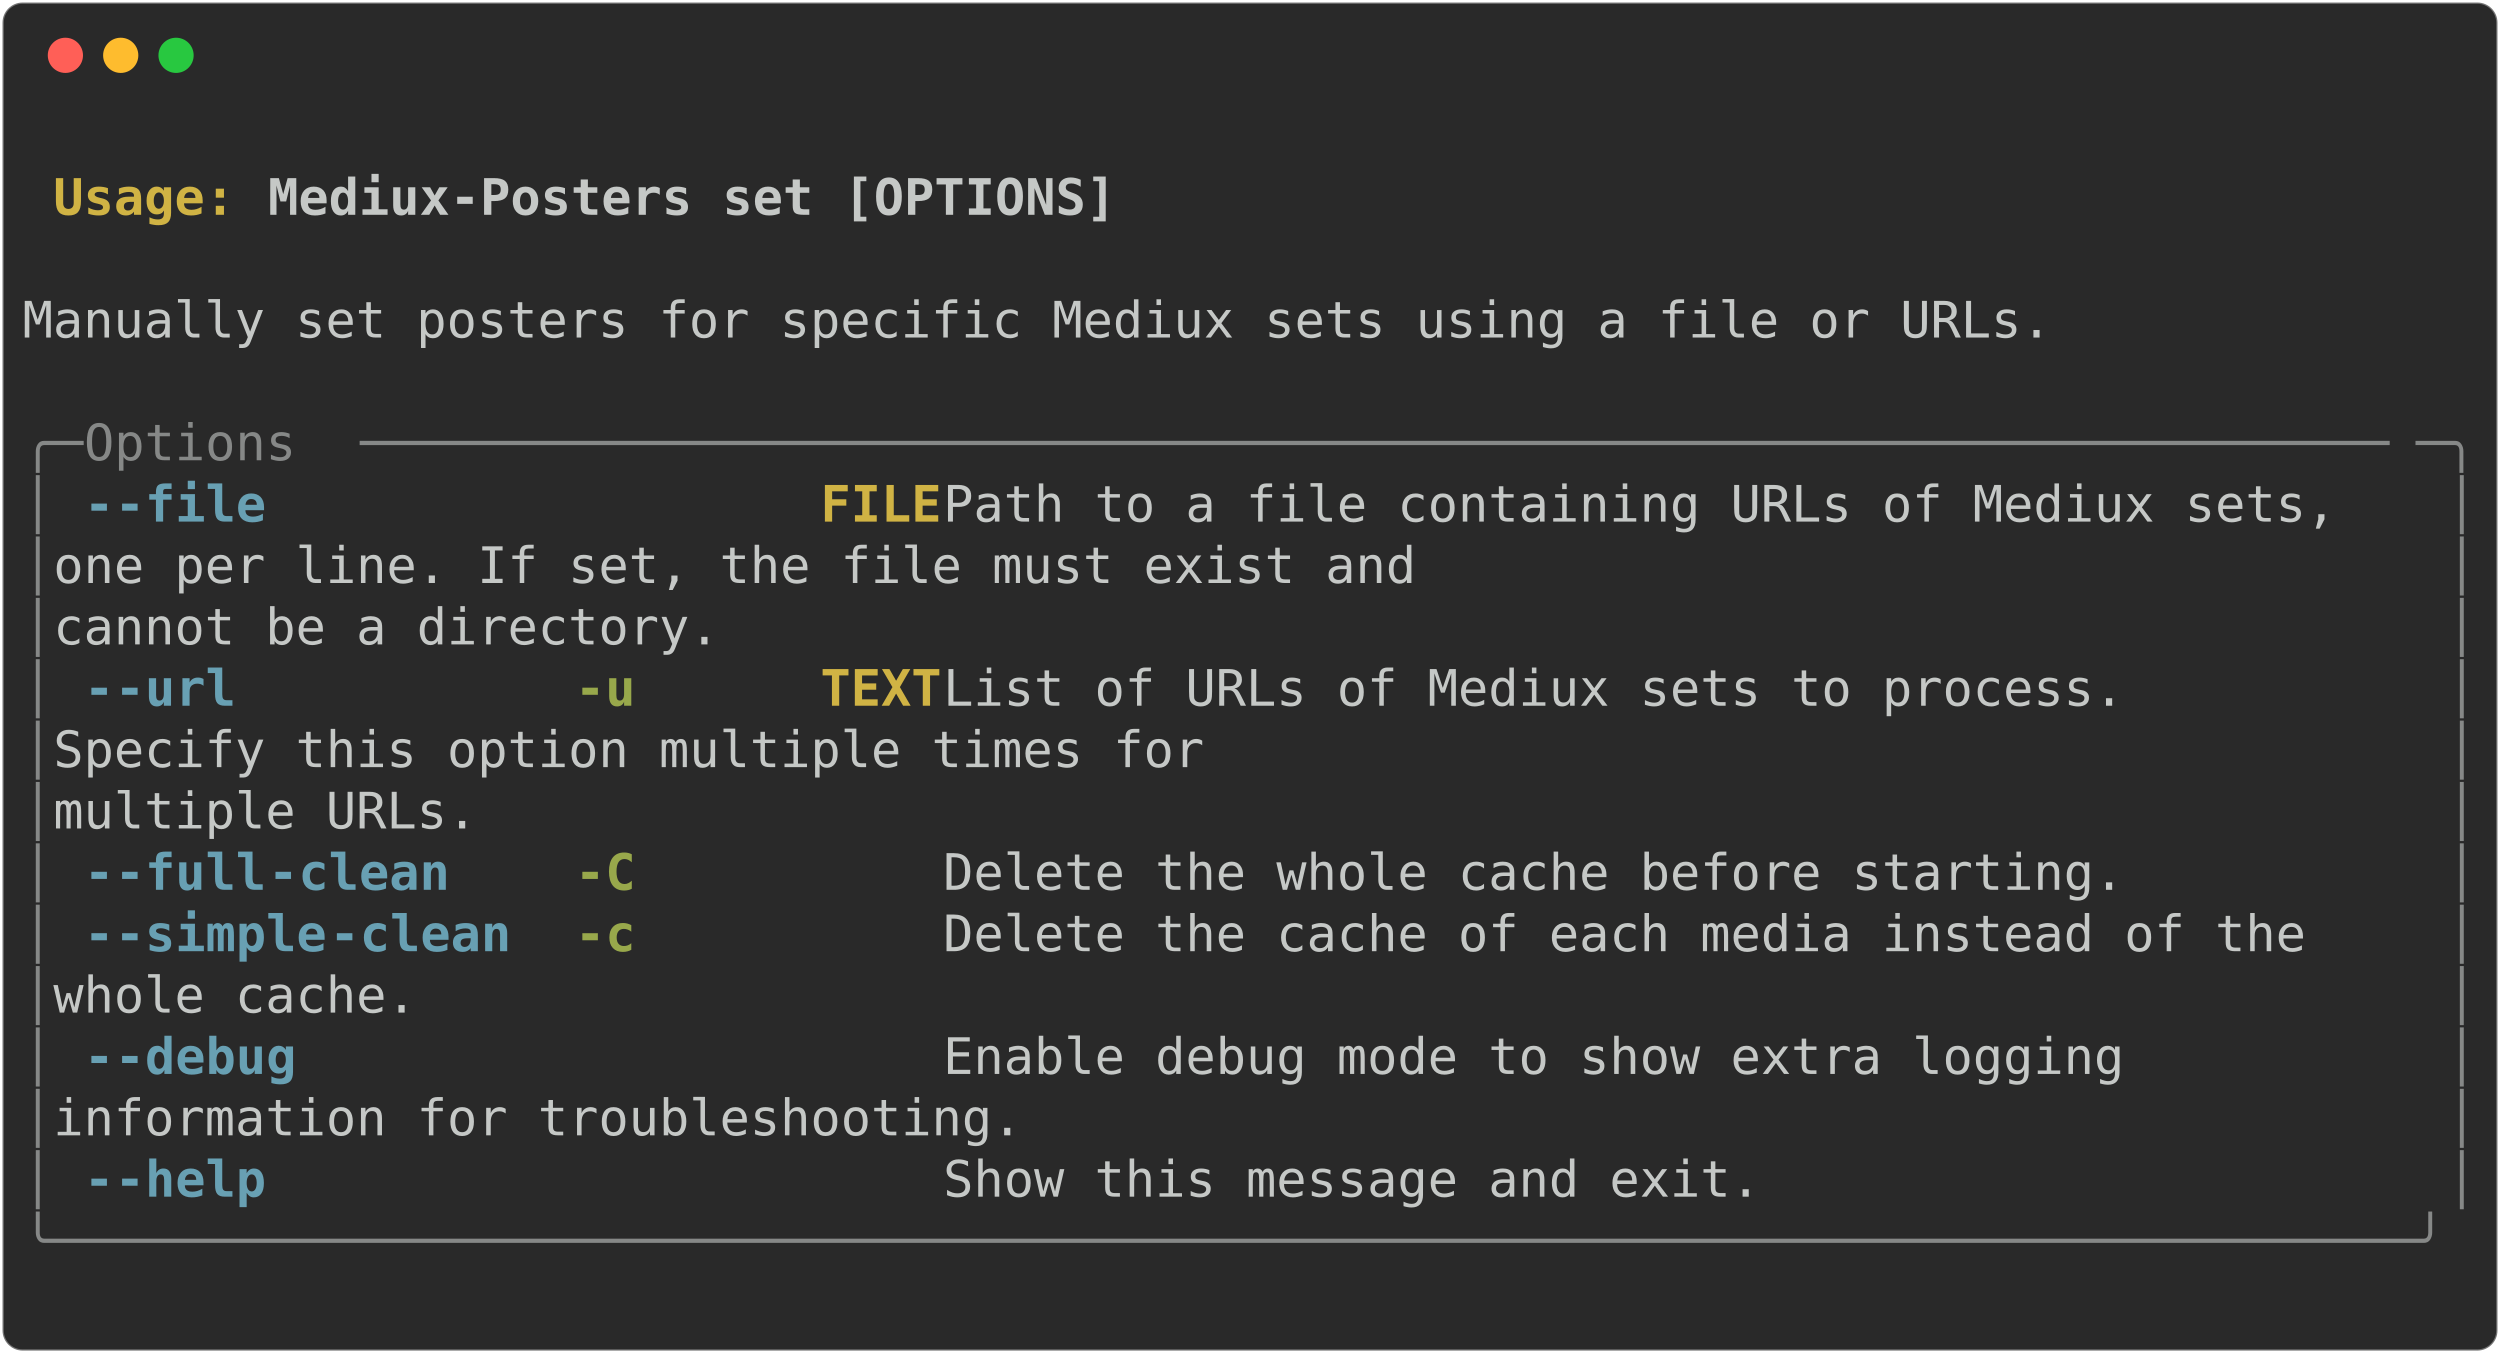
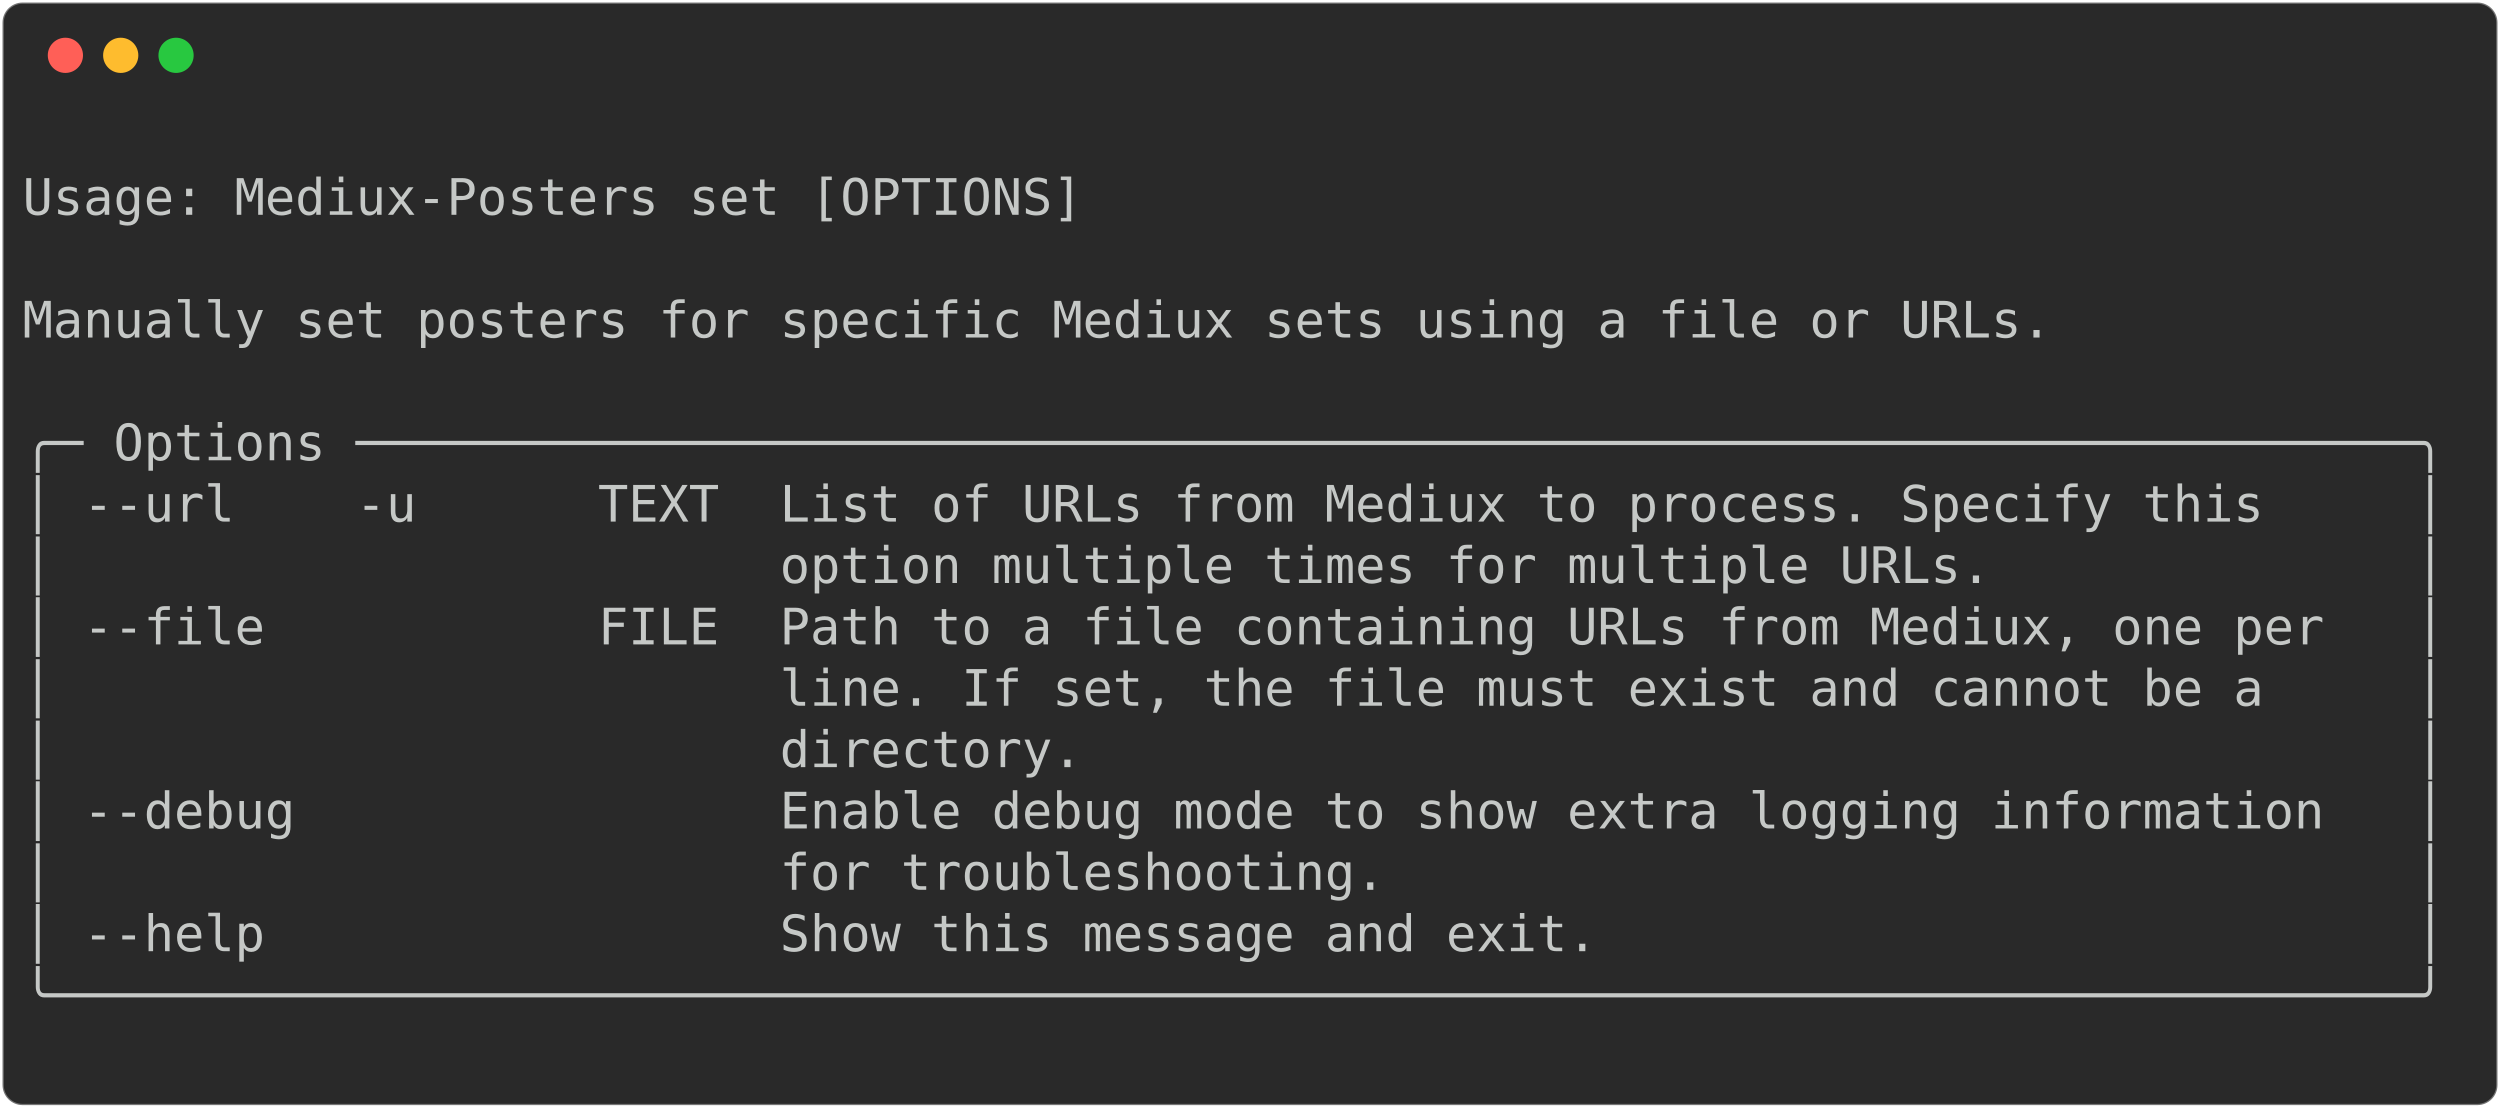
- <svg xmlns="http://www.w3.org/2000/svg" class="rich-terminal" viewBox="0 0 994 538.0">
+ <svg xmlns="http://www.w3.org/2000/svg" class="rich-terminal" viewBox="0 0 994 440.4">
  <style>

    @font-face {
        font-family: "Fira Code";
        src: local("FiraCode-Regular"),
                url("https://cdnjs.cloudflare.com/ajax/libs/firacode/6.2.0/woff2/FiraCode-Regular.woff2") format("woff2"),
                url("https://cdnjs.cloudflare.com/ajax/libs/firacode/6.2.0/woff/FiraCode-Regular.woff") format("woff");
        font-style: normal;
        font-weight: 400;
    }
    @font-face {
        font-family: "Fira Code";
        src: local("FiraCode-Bold"),
                url("https://cdnjs.cloudflare.com/ajax/libs/firacode/6.2.0/woff2/FiraCode-Bold.woff2") format("woff2"),
                url("https://cdnjs.cloudflare.com/ajax/libs/firacode/6.2.0/woff/FiraCode-Bold.woff") format("woff");
        font-style: bold;
        font-weight: 700;
    }

-     .terminal-620977689-matrix {
+     .terminal-1035185305-matrix {
        font-family: Fira Code, monospace;
        font-size: 20px;
        line-height: 24.4px;
        font-variant-east-asian: full-width;
    }

-     .terminal-620977689-title {
+     .terminal-1035185305-title {
        font-size: 18px;
        font-weight: bold;
        font-family: arial;
    }

-     .terminal-620977689-r1 { fill: #c5c8c6;font-weight: bold }
- .terminal-620977689-r2 { fill: #c5c8c6 }
- .terminal-620977689-r3 { fill: #d0b344;font-weight: bold }
- .terminal-620977689-r4 { fill: #868887 }
- .terminal-620977689-r5 { fill: #68a0b3;font-weight: bold }
- .terminal-620977689-r6 { fill: #98a84b;font-weight: bold }
+     .terminal-1035185305-r1 { fill: #c5c8c6 }
    </style>
  <defs>
-     <clipPath id="terminal-620977689-clip-terminal">
-       <rect x="0" y="0" width="975.0" height="487.0" />
+     <clipPath id="terminal-1035185305-clip-terminal">
+       <rect x="0" y="0" width="975.0" height="389.4" />
    </clipPath>
-     <clipPath id="terminal-620977689-line-0">
+     <clipPath id="terminal-1035185305-line-0">
      <rect x="0" y="1.5" width="976" height="24.65" />
    </clipPath>
-     <clipPath id="terminal-620977689-line-1">
+     <clipPath id="terminal-1035185305-line-1">
      <rect x="0" y="25.9" width="976" height="24.65" />
    </clipPath>
-     <clipPath id="terminal-620977689-line-2">
+     <clipPath id="terminal-1035185305-line-2">
      <rect x="0" y="50.3" width="976" height="24.65" />
    </clipPath>
-     <clipPath id="terminal-620977689-line-3">
+     <clipPath id="terminal-1035185305-line-3">
      <rect x="0" y="74.7" width="976" height="24.65" />
    </clipPath>
-     <clipPath id="terminal-620977689-line-4">
+     <clipPath id="terminal-1035185305-line-4">
      <rect x="0" y="99.1" width="976" height="24.65" />
    </clipPath>
-     <clipPath id="terminal-620977689-line-5">
+     <clipPath id="terminal-1035185305-line-5">
      <rect x="0" y="123.5" width="976" height="24.65" />
    </clipPath>
-     <clipPath id="terminal-620977689-line-6">
+     <clipPath id="terminal-1035185305-line-6">
      <rect x="0" y="147.9" width="976" height="24.65" />
    </clipPath>
-     <clipPath id="terminal-620977689-line-7">
+     <clipPath id="terminal-1035185305-line-7">
      <rect x="0" y="172.3" width="976" height="24.65" />
    </clipPath>
-     <clipPath id="terminal-620977689-line-8">
+     <clipPath id="terminal-1035185305-line-8">
      <rect x="0" y="196.7" width="976" height="24.65" />
    </clipPath>
-     <clipPath id="terminal-620977689-line-9">
+     <clipPath id="terminal-1035185305-line-9">
      <rect x="0" y="221.1" width="976" height="24.65" />
    </clipPath>
-     <clipPath id="terminal-620977689-line-10">
+     <clipPath id="terminal-1035185305-line-10">
      <rect x="0" y="245.5" width="976" height="24.65" />
    </clipPath>
-     <clipPath id="terminal-620977689-line-11">
+     <clipPath id="terminal-1035185305-line-11">
      <rect x="0" y="269.9" width="976" height="24.65" />
    </clipPath>
-     <clipPath id="terminal-620977689-line-12">
+     <clipPath id="terminal-1035185305-line-12">
      <rect x="0" y="294.3" width="976" height="24.65" />
    </clipPath>
-     <clipPath id="terminal-620977689-line-13">
+     <clipPath id="terminal-1035185305-line-13">
      <rect x="0" y="318.7" width="976" height="24.65" />
    </clipPath>
-     <clipPath id="terminal-620977689-line-14">
+     <clipPath id="terminal-1035185305-line-14">
      <rect x="0" y="343.1" width="976" height="24.65" />
    </clipPath>
-     <clipPath id="terminal-620977689-line-15">
-       <rect x="0" y="367.5" width="976" height="24.65" />
-     </clipPath>
-     <clipPath id="terminal-620977689-line-16">
-       <rect x="0" y="391.9" width="976" height="24.65" />
-     </clipPath>
-     <clipPath id="terminal-620977689-line-17">
-       <rect x="0" y="416.3" width="976" height="24.65" />
-     </clipPath>
-     <clipPath id="terminal-620977689-line-18">
-       <rect x="0" y="440.7" width="976" height="24.65" />
-     </clipPath>
  </defs>
-   <rect fill="#292929" stroke="rgba(255,255,255,0.35)" stroke-width="1" x="1" y="1" width="992" height="536" rx="8" />
+   <rect fill="#292929" stroke="rgba(255,255,255,0.35)" stroke-width="1" x="1" y="1" width="992" height="438.4" rx="8" />
  <g transform="translate(26,22)">
    <circle cx="0" cy="0" r="7" fill="#ff5f57" />
    <circle cx="22" cy="0" r="7" fill="#febc2e" />
    <circle cx="44" cy="0" r="7" fill="#28c840" />
  </g>
-   <g transform="translate(9, 41)" clip-path="url(#terminal-620977689-clip-terminal)">
-     <g class="terminal-620977689-matrix">
-       <text class="terminal-620977689-r2" x="976" y="20" textLength="12.2" clip-path="url(#terminal-620977689-line-0)">
+   <g transform="translate(9, 41)" clip-path="url(#terminal-1035185305-clip-terminal)">
+     <g class="terminal-1035185305-matrix">
+       <text class="terminal-1035185305-r1" x="976" y="20" textLength="12.2" clip-path="url(#terminal-1035185305-line-0)">
</text>
-       <text class="terminal-620977689-r3" x="12.2" y="44.4" textLength="85.4" clip-path="url(#terminal-620977689-line-1)">Usage: </text>
-       <text class="terminal-620977689-r1" x="97.6" y="44.4" textLength="341.6" clip-path="url(#terminal-620977689-line-1)">Mediux-Posters set [OPTIONS]</text>
-       <text class="terminal-620977689-r2" x="976" y="44.4" textLength="12.2" clip-path="url(#terminal-620977689-line-1)">
+       <text class="terminal-1035185305-r1" x="0" y="44.4" textLength="976" clip-path="url(#terminal-1035185305-line-1)"> Usage: Mediux-Posters set [OPTIONS]                                            </text>
+       <text class="terminal-1035185305-r1" x="976" y="44.4" textLength="12.2" clip-path="url(#terminal-1035185305-line-1)">
</text>
-       <text class="terminal-620977689-r2" x="976" y="68.8" textLength="12.2" clip-path="url(#terminal-620977689-line-2)">
+       <text class="terminal-1035185305-r1" x="976" y="68.8" textLength="12.2" clip-path="url(#terminal-1035185305-line-2)">
</text>
-       <text class="terminal-620977689-r2" x="0" y="93.2" textLength="976" clip-path="url(#terminal-620977689-line-3)"> Manually set posters for specific Mediux sets using a file or URLs.            </text>
-       <text class="terminal-620977689-r2" x="976" y="93.2" textLength="12.2" clip-path="url(#terminal-620977689-line-3)">
+       <text class="terminal-1035185305-r1" x="0" y="93.2" textLength="976" clip-path="url(#terminal-1035185305-line-3)"> Manually set posters for specific Mediux sets using a file or URLs.            </text>
+       <text class="terminal-1035185305-r1" x="976" y="93.2" textLength="12.2" clip-path="url(#terminal-1035185305-line-3)">
</text>
-       <text class="terminal-620977689-r2" x="976" y="117.6" textLength="12.2" clip-path="url(#terminal-620977689-line-4)">
+       <text class="terminal-1035185305-r1" x="976" y="117.6" textLength="12.2" clip-path="url(#terminal-1035185305-line-4)">
</text>
-       <text class="terminal-620977689-r4" x="0" y="142" textLength="24.4" clip-path="url(#terminal-620977689-line-5)">╭─</text>
-       <text class="terminal-620977689-r4" x="24.4" y="142" textLength="109.8" clip-path="url(#terminal-620977689-line-5)"> Options </text>
-       <text class="terminal-620977689-r4" x="134.2" y="142" textLength="817.4" clip-path="url(#terminal-620977689-line-5)">───────────────────────────────────────────────────────────────────</text>
-       <text class="terminal-620977689-r4" x="951.6" y="142" textLength="24.4" clip-path="url(#terminal-620977689-line-5)">─╮</text>
-       <text class="terminal-620977689-r2" x="976" y="142" textLength="12.2" clip-path="url(#terminal-620977689-line-5)">
+       <text class="terminal-1035185305-r1" x="0" y="142" textLength="976" clip-path="url(#terminal-1035185305-line-5)">╭─ Options ────────────────────────────────────────────────────────────────────╮</text>
+       <text class="terminal-1035185305-r1" x="976" y="142" textLength="12.2" clip-path="url(#terminal-1035185305-line-5)">
</text>
-       <text class="terminal-620977689-r4" x="0" y="166.4" textLength="12.2" clip-path="url(#terminal-620977689-line-6)">│</text>
-       <text class="terminal-620977689-r5" x="24.4" y="166.4" textLength="12.2" clip-path="url(#terminal-620977689-line-6)">-</text>
-       <text class="terminal-620977689-r5" x="36.6" y="166.4" textLength="61" clip-path="url(#terminal-620977689-line-6)">-file</text>
-       <text class="terminal-620977689-r3" x="317.2" y="166.4" textLength="48.8" clip-path="url(#terminal-620977689-line-6)">FILE</text>
-       <text class="terminal-620977689-r2" x="366" y="166.4" textLength="597.8" clip-path="url(#terminal-620977689-line-6)">  Path to a file containing URLs of Mediux sets, </text>
-       <text class="terminal-620977689-r4" x="963.8" y="166.4" textLength="12.2" clip-path="url(#terminal-620977689-line-6)">│</text>
-       <text class="terminal-620977689-r2" x="976" y="166.4" textLength="12.2" clip-path="url(#terminal-620977689-line-6)">
+       <text class="terminal-1035185305-r1" x="0" y="166.4" textLength="976" clip-path="url(#terminal-1035185305-line-6)">│ --url    -u      TEXT  List of URLs from Mediux to process. Specify this     │</text>
+       <text class="terminal-1035185305-r1" x="976" y="166.4" textLength="12.2" clip-path="url(#terminal-1035185305-line-6)">
</text>
-       <text class="terminal-620977689-r4" x="0" y="190.8" textLength="12.2" clip-path="url(#terminal-620977689-line-7)">│</text>
-       <text class="terminal-620977689-r2" x="12.2" y="190.8" textLength="951.6" clip-path="url(#terminal-620977689-line-7)">                               one per line. If set, the file must exist and  </text>
-       <text class="terminal-620977689-r4" x="963.8" y="190.8" textLength="12.2" clip-path="url(#terminal-620977689-line-7)">│</text>
-       <text class="terminal-620977689-r2" x="976" y="190.8" textLength="12.2" clip-path="url(#terminal-620977689-line-7)">
+       <text class="terminal-1035185305-r1" x="0" y="190.8" textLength="976" clip-path="url(#terminal-1035185305-line-7)">│                        option multiple times for multiple URLs.              │</text>
+       <text class="terminal-1035185305-r1" x="976" y="190.8" textLength="12.2" clip-path="url(#terminal-1035185305-line-7)">
</text>
-       <text class="terminal-620977689-r4" x="0" y="215.2" textLength="12.2" clip-path="url(#terminal-620977689-line-8)">│</text>
-       <text class="terminal-620977689-r2" x="12.2" y="215.2" textLength="951.6" clip-path="url(#terminal-620977689-line-8)">                               cannot be a directory.                         </text>
-       <text class="terminal-620977689-r4" x="963.8" y="215.2" textLength="12.2" clip-path="url(#terminal-620977689-line-8)">│</text>
-       <text class="terminal-620977689-r2" x="976" y="215.2" textLength="12.2" clip-path="url(#terminal-620977689-line-8)">
+       <text class="terminal-1035185305-r1" x="0" y="215.2" textLength="976" clip-path="url(#terminal-1035185305-line-8)">│ --file           FILE  Path to a file containing URLs from Mediux, one per   │</text>
+       <text class="terminal-1035185305-r1" x="976" y="215.2" textLength="12.2" clip-path="url(#terminal-1035185305-line-8)">
</text>
-       <text class="terminal-620977689-r4" x="0" y="239.6" textLength="12.2" clip-path="url(#terminal-620977689-line-9)">│</text>
-       <text class="terminal-620977689-r5" x="24.4" y="239.6" textLength="12.2" clip-path="url(#terminal-620977689-line-9)">-</text>
-       <text class="terminal-620977689-r5" x="36.6" y="239.6" textLength="48.8" clip-path="url(#terminal-620977689-line-9)">-url</text>
-       <text class="terminal-620977689-r6" x="219.6" y="239.6" textLength="24.4" clip-path="url(#terminal-620977689-line-9)">-u</text>
-       <text class="terminal-620977689-r3" x="317.2" y="239.6" textLength="48.8" clip-path="url(#terminal-620977689-line-9)">TEXT</text>
-       <text class="terminal-620977689-r2" x="366" y="239.6" textLength="597.8" clip-path="url(#terminal-620977689-line-9)">  List of URLs of Mediux sets to process.        </text>
-       <text class="terminal-620977689-r4" x="963.8" y="239.6" textLength="12.2" clip-path="url(#terminal-620977689-line-9)">│</text>
-       <text class="terminal-620977689-r2" x="976" y="239.6" textLength="12.2" clip-path="url(#terminal-620977689-line-9)">
+       <text class="terminal-1035185305-r1" x="0" y="239.6" textLength="976" clip-path="url(#terminal-1035185305-line-9)">│                        line. If set, the file must exist and cannot be a     │</text>
+       <text class="terminal-1035185305-r1" x="976" y="239.6" textLength="12.2" clip-path="url(#terminal-1035185305-line-9)">
</text>
-       <text class="terminal-620977689-r4" x="0" y="264" textLength="12.2" clip-path="url(#terminal-620977689-line-10)">│</text>
-       <text class="terminal-620977689-r2" x="12.2" y="264" textLength="951.6" clip-path="url(#terminal-620977689-line-10)">                               Specify this option multiple times for         </text>
-       <text class="terminal-620977689-r4" x="963.8" y="264" textLength="12.2" clip-path="url(#terminal-620977689-line-10)">│</text>
-       <text class="terminal-620977689-r2" x="976" y="264" textLength="12.2" clip-path="url(#terminal-620977689-line-10)">
+       <text class="terminal-1035185305-r1" x="0" y="264" textLength="976" clip-path="url(#terminal-1035185305-line-10)">│                        directory.                                            │</text>
+       <text class="terminal-1035185305-r1" x="976" y="264" textLength="12.2" clip-path="url(#terminal-1035185305-line-10)">
</text>
-       <text class="terminal-620977689-r4" x="0" y="288.4" textLength="12.2" clip-path="url(#terminal-620977689-line-11)">│</text>
-       <text class="terminal-620977689-r2" x="12.2" y="288.4" textLength="951.6" clip-path="url(#terminal-620977689-line-11)">                               multiple URLs.                                 </text>
-       <text class="terminal-620977689-r4" x="963.8" y="288.4" textLength="12.2" clip-path="url(#terminal-620977689-line-11)">│</text>
-       <text class="terminal-620977689-r2" x="976" y="288.4" textLength="12.2" clip-path="url(#terminal-620977689-line-11)">
+       <text class="terminal-1035185305-r1" x="0" y="288.4" textLength="976" clip-path="url(#terminal-1035185305-line-11)">│ --debug                Enable debug mode to show extra logging information   │</text>
+       <text class="terminal-1035185305-r1" x="976" y="288.4" textLength="12.2" clip-path="url(#terminal-1035185305-line-11)">
</text>
-       <text class="terminal-620977689-r4" x="0" y="312.8" textLength="12.2" clip-path="url(#terminal-620977689-line-12)">│</text>
-       <text class="terminal-620977689-r5" x="24.4" y="312.8" textLength="12.2" clip-path="url(#terminal-620977689-line-12)">-</text>
-       <text class="terminal-620977689-r5" x="36.6" y="312.8" textLength="61" clip-path="url(#terminal-620977689-line-12)">-full</text>
-       <text class="terminal-620977689-r5" x="97.6" y="312.8" textLength="73.2" clip-path="url(#terminal-620977689-line-12)">-clean</text>
-       <text class="terminal-620977689-r6" x="219.6" y="312.8" textLength="24.4" clip-path="url(#terminal-620977689-line-12)">-C</text>
-       <text class="terminal-620977689-r2" x="366" y="312.8" textLength="597.8" clip-path="url(#terminal-620977689-line-12)">  Delete the whole cache before starting.        </text>
-       <text class="terminal-620977689-r4" x="963.8" y="312.8" textLength="12.2" clip-path="url(#terminal-620977689-line-12)">│</text>
-       <text class="terminal-620977689-r2" x="976" y="312.8" textLength="12.2" clip-path="url(#terminal-620977689-line-12)">
+       <text class="terminal-1035185305-r1" x="0" y="312.8" textLength="976" clip-path="url(#terminal-1035185305-line-12)">│                        for troubleshooting.                                  │</text>
+       <text class="terminal-1035185305-r1" x="976" y="312.8" textLength="12.2" clip-path="url(#terminal-1035185305-line-12)">
</text>
-       <text class="terminal-620977689-r4" x="0" y="337.2" textLength="12.2" clip-path="url(#terminal-620977689-line-13)">│</text>
-       <text class="terminal-620977689-r5" x="24.4" y="337.2" textLength="12.2" clip-path="url(#terminal-620977689-line-13)">-</text>
-       <text class="terminal-620977689-r5" x="36.6" y="337.2" textLength="85.4" clip-path="url(#terminal-620977689-line-13)">-simple</text>
-       <text class="terminal-620977689-r5" x="122" y="337.2" textLength="73.2" clip-path="url(#terminal-620977689-line-13)">-clean</text>
-       <text class="terminal-620977689-r6" x="219.6" y="337.2" textLength="24.4" clip-path="url(#terminal-620977689-line-13)">-c</text>
-       <text class="terminal-620977689-r2" x="366" y="337.2" textLength="597.8" clip-path="url(#terminal-620977689-line-13)">  Delete the cache of each media instead of the  </text>
-       <text class="terminal-620977689-r4" x="963.8" y="337.2" textLength="12.2" clip-path="url(#terminal-620977689-line-13)">│</text>
-       <text class="terminal-620977689-r2" x="976" y="337.2" textLength="12.2" clip-path="url(#terminal-620977689-line-13)">
+       <text class="terminal-1035185305-r1" x="0" y="337.2" textLength="976" clip-path="url(#terminal-1035185305-line-13)">│ --help                 Show this message and exit.                           │</text>
+       <text class="terminal-1035185305-r1" x="976" y="337.2" textLength="12.2" clip-path="url(#terminal-1035185305-line-13)">
</text>
-       <text class="terminal-620977689-r4" x="0" y="361.6" textLength="12.2" clip-path="url(#terminal-620977689-line-14)">│</text>
-       <text class="terminal-620977689-r2" x="12.2" y="361.6" textLength="951.6" clip-path="url(#terminal-620977689-line-14)">                               whole cache.                                   </text>
-       <text class="terminal-620977689-r4" x="963.8" y="361.6" textLength="12.2" clip-path="url(#terminal-620977689-line-14)">│</text>
-       <text class="terminal-620977689-r2" x="976" y="361.6" textLength="12.2" clip-path="url(#terminal-620977689-line-14)">
+       <text class="terminal-1035185305-r1" x="0" y="361.6" textLength="976" clip-path="url(#terminal-1035185305-line-14)">╰──────────────────────────────────────────────────────────────────────────────╯</text>
+       <text class="terminal-1035185305-r1" x="976" y="361.6" textLength="12.2" clip-path="url(#terminal-1035185305-line-14)">
</text>
-       <text class="terminal-620977689-r4" x="0" y="386" textLength="12.2" clip-path="url(#terminal-620977689-line-15)">│</text>
-       <text class="terminal-620977689-r5" x="24.4" y="386" textLength="12.2" clip-path="url(#terminal-620977689-line-15)">-</text>
-       <text class="terminal-620977689-r5" x="36.6" y="386" textLength="73.2" clip-path="url(#terminal-620977689-line-15)">-debug</text>
-       <text class="terminal-620977689-r2" x="366" y="386" textLength="597.8" clip-path="url(#terminal-620977689-line-15)">  Enable debug mode to show extra logging        </text>
-       <text class="terminal-620977689-r4" x="963.8" y="386" textLength="12.2" clip-path="url(#terminal-620977689-line-15)">│</text>
-       <text class="terminal-620977689-r2" x="976" y="386" textLength="12.2" clip-path="url(#terminal-620977689-line-15)">
- </text>
-       <text class="terminal-620977689-r4" x="0" y="410.4" textLength="12.2" clip-path="url(#terminal-620977689-line-16)">│</text>
-       <text class="terminal-620977689-r2" x="12.2" y="410.4" textLength="951.6" clip-path="url(#terminal-620977689-line-16)">                               information for troubleshooting.               </text>
-       <text class="terminal-620977689-r4" x="963.8" y="410.4" textLength="12.2" clip-path="url(#terminal-620977689-line-16)">│</text>
-       <text class="terminal-620977689-r2" x="976" y="410.4" textLength="12.2" clip-path="url(#terminal-620977689-line-16)">
- </text>
-       <text class="terminal-620977689-r4" x="0" y="434.8" textLength="12.2" clip-path="url(#terminal-620977689-line-17)">│</text>
-       <text class="terminal-620977689-r5" x="24.4" y="434.8" textLength="12.2" clip-path="url(#terminal-620977689-line-17)">-</text>
-       <text class="terminal-620977689-r5" x="36.6" y="434.8" textLength="61" clip-path="url(#terminal-620977689-line-17)">-help</text>
-       <text class="terminal-620977689-r2" x="366" y="434.8" textLength="597.8" clip-path="url(#terminal-620977689-line-17)">  Show this message and exit.                    </text>
-       <text class="terminal-620977689-r4" x="963.8" y="434.8" textLength="12.2" clip-path="url(#terminal-620977689-line-17)">│</text>
-       <text class="terminal-620977689-r2" x="976" y="434.8" textLength="12.2" clip-path="url(#terminal-620977689-line-17)">
- </text>
-       <text class="terminal-620977689-r4" x="0" y="459.2" textLength="976" clip-path="url(#terminal-620977689-line-18)">╰──────────────────────────────────────────────────────────────────────────────╯</text>
-       <text class="terminal-620977689-r2" x="976" y="459.2" textLength="12.2" clip-path="url(#terminal-620977689-line-18)">
- </text>
-       <text class="terminal-620977689-r2" x="976" y="483.6" textLength="12.2" clip-path="url(#terminal-620977689-line-19)">
+       <text class="terminal-1035185305-r1" x="976" y="386" textLength="12.2" clip-path="url(#terminal-1035185305-line-15)">
</text>
    </g>
  </g>
</svg>
